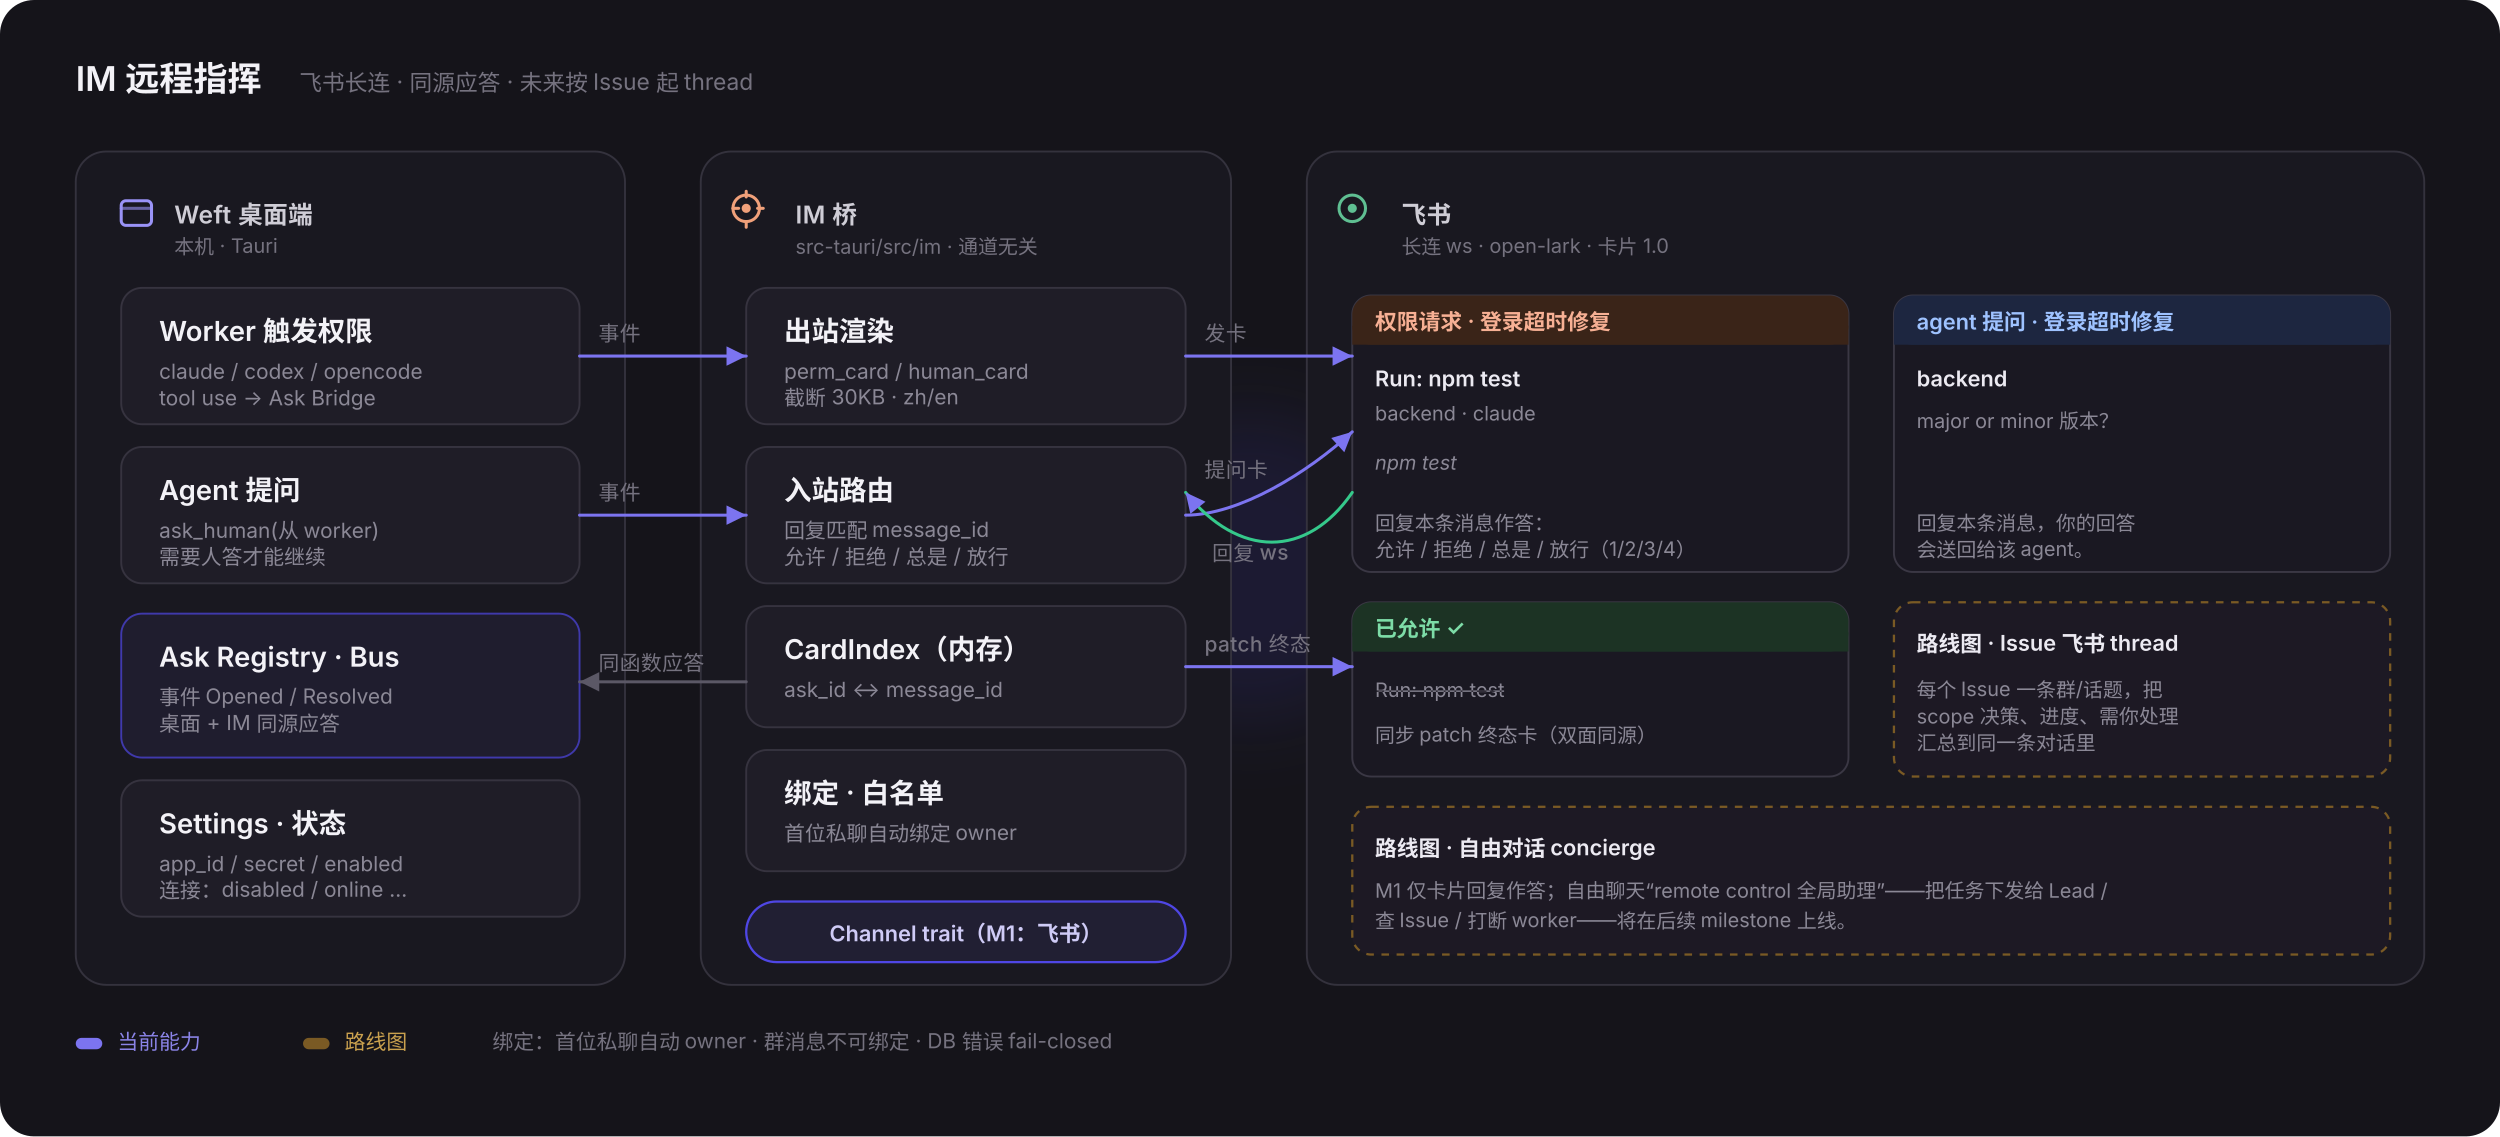
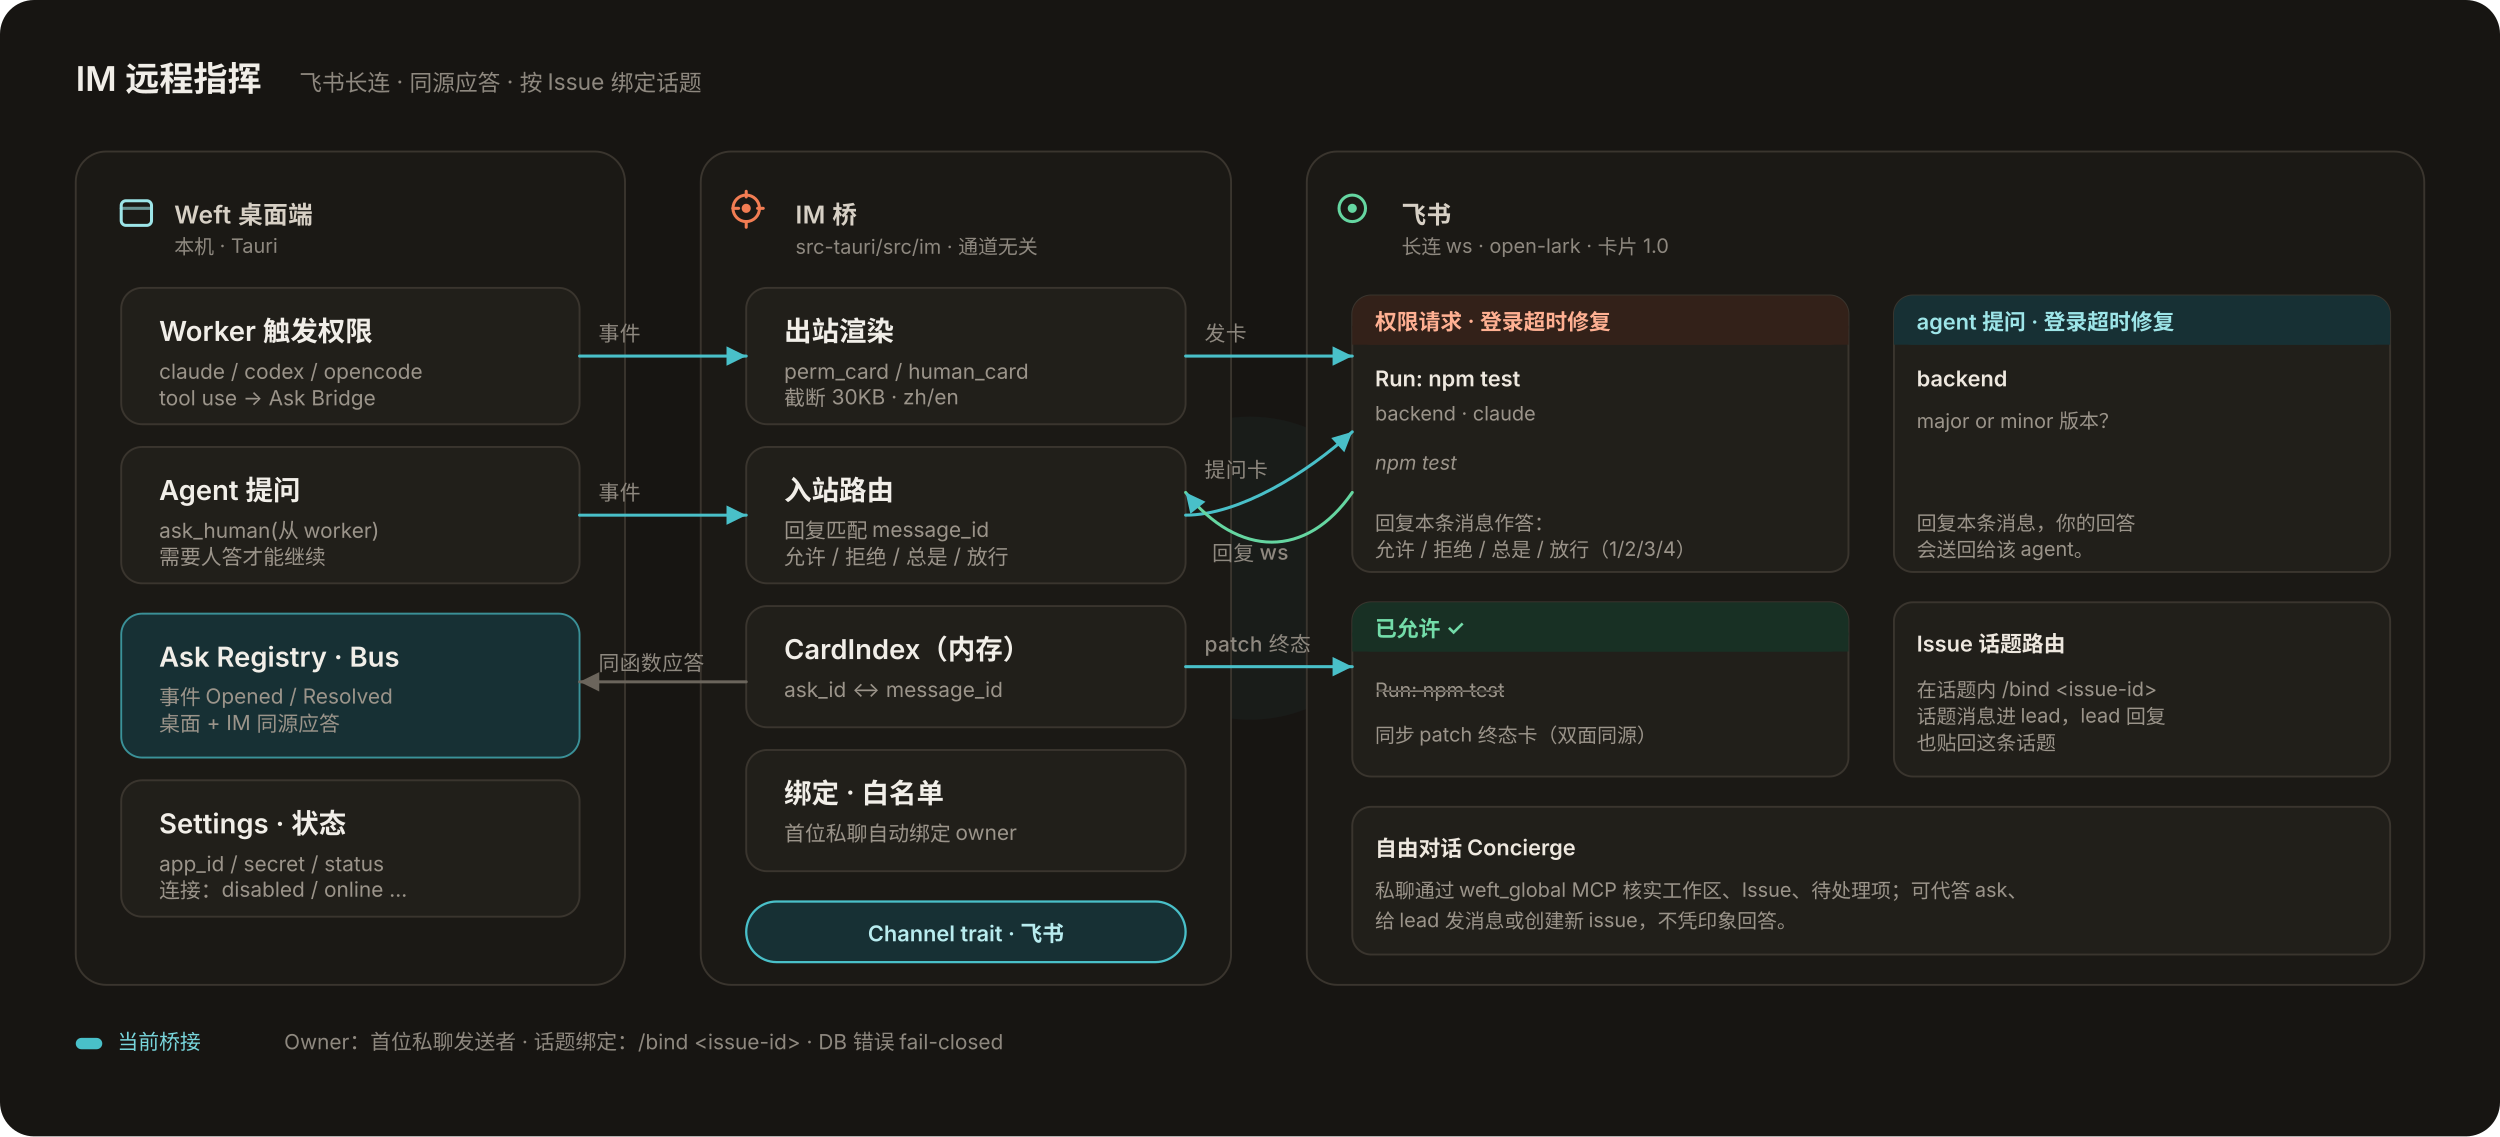
<svg xmlns="http://www.w3.org/2000/svg" viewBox="0 0 1320 600" font-family="'Inter','PingFang SC','Microsoft YaHei','Noto Sans CJK SC','Hiragino Sans GB',sans-serif">
  <defs>
    <marker id="im_a" markerWidth="9" markerHeight="9" refX="6.5" refY="3.2" orient="auto">
-       <path d="M0,0 L6.5,3.2 L0,6.4 z" fill="#5b5866" />
+       <path d="M0,0 L6.5,3.2 L0,6.4 z" fill="#6b655c" />
    </marker>
    <marker id="im_aB" markerWidth="9" markerHeight="9" refX="6.5" refY="3.2" orient="auto">
-       <path d="M0,0 L6.5,3.2 L0,6.4 z" fill="#7c74f0" />
+       <path d="M0,0 L6.5,3.2 L0,6.4 z" fill="#49c0c9" />
    </marker>
    <marker id="im_aO" markerWidth="9" markerHeight="9" refX="6.5" refY="3.2" orient="auto">
-       <path d="M0,0 L6.5,3.2 L0,6.4 z" fill="#caa14e" />
+       <path d="M0,0 L6.5,3.2 L0,6.4 z" fill="#e7bd61" />
    </marker>
    <filter id="imglow" x="-60%" y="-60%" width="220%" height="220%">
      <feGaussianBlur stdDeviation="20" />
    </filter>
    <style>
-       .ttl{fill:#f3f2f7;font-size:14.5px;font-weight:600}
-       .sub{fill:#8b8896;font-size:11px}
-       .lbl{fill:#75727f;font-size:11px;font-weight:500;letter-spacing:.2px}
-       .node{fill:#1f1d27;stroke:#36333f;stroke-width:1}
+       .ttl{fill:#f1eee8;font-size:14.5px;font-weight:600}
+       .sub{fill:#9b948a;font-size:11px}
+       .lbl{fill:#8e887f;font-size:11px;font-weight:500;letter-spacing:.2px}
+       .node{fill:#211f1a;stroke:#3a352e;stroke-width:1}
      .gl{stroke-width:1.6;fill:none;stroke-linecap:round;stroke-linejoin:round}
-       .pill{fill:#211f33;stroke:#4f46e5;stroke-width:1.2}
-       .ct{fill:#cfcdd6;font-size:13px;font-weight:600;letter-spacing:.2px}
-       .cs{fill:#75727f;font-size:10.5px}
-       .card{fill:#1a1822;stroke:#3a3744;stroke-width:1}
-       .ch{fill:#eceaf2;font-size:11.5px;font-weight:600}
-       .cb{fill:#8b8896;font-size:10.5px}
+       .pill{fill:#173034;stroke:#49c0c9;stroke-width:1.2}
+       .ct{fill:#d7d0c5;font-size:13px;font-weight:600;letter-spacing:.2px}
+       .cs{fill:#8e887f;font-size:10.5px}
+       .card{fill:#211f1a;stroke:#3a352e;stroke-width:1}
+       .ch{fill:#eee8df;font-size:11.5px;font-weight:600}
+       .cb{fill:#9b948a;font-size:10.5px}
    </style>
  </defs>
-   <rect x="0" y="0" width="1320" height="600" rx="18" fill="#15141a" />
-   <circle cx="660" cy="300" r="80" fill="#4f46e5" opacity="0.12" filter="url(#imglow)" />
-   <text x="40" y="48" fill="#f3f2f7" font-size="18" font-weight="600">IM 远程指挥</text>
-   <text x="158" y="48" fill="#75727f" font-size="12">飞书长连 · 同源应答 · 未来按 Issue 起 thread</text>
-   <rect x="40" y="80" width="290" height="440" rx="16" fill="#191820" stroke="#34323d" />
+   <rect x="0" y="0" width="1320" height="600" rx="18" fill="#171512" />
+   <circle cx="660" cy="300" r="80" fill="#49c0c9" opacity="0.04" />
+   <text x="40" y="48" fill="#f1eee8" font-size="18" font-weight="600">IM 远程指挥</text>
+   <text x="158" y="48" fill="#8e887f" font-size="12">飞书长连 · 同源应答 · 按 Issue 绑定话题</text>
+   <rect x="40" y="80" width="290" height="440" rx="16" fill="#1b1915" stroke="#3a352e" />
  <g transform="translate(64,108)">
-     <rect x="0" y="-2" width="16" height="13" rx="2.5" fill="none" stroke="#9a93f7" class="gl" />
-     <path d="M0,2 h16" stroke="#9a93f7" class="gl" opacity=".6" />
+     <rect x="0" y="-2" width="16" height="13" rx="2.5" fill="none" stroke="#9de5e8" class="gl" />
+     <path d="M0,2 h16" stroke="#9de5e8" class="gl" opacity=".6" />
  </g>
  <text class="ct" x="92" y="118">Weft 桌面端</text>
  <text class="cs" x="92" y="134">本机 · Tauri</text>
  <g>
    <rect class="node" x="64" y="152" width="242" height="72" rx="11" />
    <text class="ttl" x="84" y="180">Worker 触发权限</text>
    <text class="sub" x="84" y="200">claude / codex / opencode</text>
    <text class="sub" x="84" y="214">tool use → Ask Bridge</text>
  </g>
  <g>
    <rect class="node" x="64" y="236" width="242" height="72" rx="11" />
    <text class="ttl" x="84" y="264">Agent 提问</text>
    <text class="sub" x="84" y="284">ask_human(从 worker)</text>
    <text class="sub" x="84" y="298">需要人答才能继续</text>
  </g>
-   <rect x="64" y="324" width="242" height="76" rx="11" fill="#1f1d2e" stroke="#4f46e5" stroke-opacity="0.7" />
-   <text class="ttl" x="84" y="352" fill="#cfcbf6">Ask Registry · Bus</text>
+   <rect x="64" y="324" width="242" height="76" rx="11" fill="#173034" stroke="#49c0c9" stroke-opacity="0.7" />
+   <text class="ttl" x="84" y="352" fill="#b8ecef">Ask Registry · Bus</text>
  <text class="sub" x="84" y="372">事件 Opened / Resolved</text>
  <text class="sub" x="84" y="386">桌面 + IM 同源应答</text>
  <g>
    <rect class="node" x="64" y="412" width="242" height="72" rx="11" />
    <text class="ttl" x="84" y="440">Settings · 状态</text>
-     <text class="sub" x="84" y="460">app_id / secret / enabled</text>
+     <text class="sub" x="84" y="460">app_id / secret / status</text>
    <text class="sub" x="84" y="474">连接：disabled / online …</text>
  </g>
-   <rect x="370" y="80" width="280" height="440" rx="16" fill="#191820" stroke="#34323d" />
-   <g transform="translate(394,108)" class="gl" stroke="#f0a07a">
+   <rect x="370" y="80" width="280" height="440" rx="16" fill="#1b1915" stroke="#3a352e" />
+   <g transform="translate(394,108)" class="gl" stroke="#f27d53">
    <circle cx="0" cy="2" r="7" />
-     <circle cx="0" cy="2" r="2.4" fill="#f0a07a" stroke="none" />
+     <circle cx="0" cy="2" r="2.4" fill="#f27d53" stroke="none" />
    <path d="M0,-7 v3 M0,9 v3 M-7,2 h3 M9,2 h-3" />
  </g>
  <text class="ct" x="420" y="118">IM 桥</text>
  <text class="cs" x="420" y="134">src-tauri/src/im · 通道无关</text>
  <g>
    <rect class="node" x="394" y="152" width="232" height="72" rx="11" />
    <text class="ttl" x="414" y="180">出站渲染</text>
    <text class="sub" x="414" y="200">perm_card / human_card</text>
    <text class="sub" x="414" y="214">截断 30KB · zh/en</text>
  </g>
  <g>
    <rect class="node" x="394" y="236" width="232" height="72" rx="11" />
    <text class="ttl" x="414" y="264">入站路由</text>
    <text class="sub" x="414" y="284">回复匹配 message_id</text>
    <text class="sub" x="414" y="298">允许 / 拒绝 / 总是 / 放行</text>
  </g>
  <g>
    <rect class="node" x="394" y="320" width="232" height="64" rx="11" />
    <text class="ttl" x="414" y="348">CardIndex（内存）</text>
    <text class="sub" x="414" y="368">ask_id ↔ message_id</text>
  </g>
  <g>
    <rect class="node" x="394" y="396" width="232" height="64" rx="11" />
    <text class="ttl" x="414" y="424">绑定 · 白名单</text>
    <text class="sub" x="414" y="444">首位私聊自动绑定 owner</text>
  </g>
  <rect class="pill" x="394" y="476" width="232" height="32" rx="16" />
-   <text x="510" y="497" text-anchor="middle" fill="#cfcbf6" font-size="11.5" font-weight="600">Channel trait（M1：飞书）</text>
-   <rect x="690" y="80" width="590" height="440" rx="16" fill="#191820" stroke="#34323d" />
-   <g transform="translate(714,108)" class="gl" stroke="#5fbf92">
+   <text x="510" y="497" text-anchor="middle" fill="#b8ecef" font-size="11.5" font-weight="600">Channel trait · 飞书</text>
+   <rect x="690" y="80" width="590" height="440" rx="16" fill="#1b1915" stroke="#3a352e" />
+   <g transform="translate(714,108)" class="gl" stroke="#65d6a1">
    <circle cx="0" cy="2" r="7" />
-     <circle cx="0" cy="2" r="2.4" fill="#5fbf92" stroke="none" />
+     <circle cx="0" cy="2" r="2.4" fill="#65d6a1" stroke="none" />
  </g>
  <text class="ct" x="740" y="118">飞书</text>
  <text class="cs" x="740" y="134">长连 ws · open-lark · 卡片 1.0</text>
  <g>
    <rect class="card" x="714" y="156" width="262" height="146" rx="10" />
-     <rect x="714" y="156" width="262" height="26" rx="10" fill="#3a2418" />
-     <rect x="714" y="172" width="262" height="10" fill="#3a2418" />
-     <text x="726" y="174" fill="#f7b094" font-size="11.5" font-weight="600">权限请求 · 登录超时修复</text>
+     <rect x="714" y="156" width="262" height="26" rx="10" fill="#332119" />
+     <rect x="714" y="172" width="262" height="10" fill="#332119" />
+     <text x="726" y="174" fill="#ffb092" font-size="11.5" font-weight="600">权限请求 · 登录超时修复</text>
    <text class="ch" x="726" y="204">Run: npm test</text>
    <text class="cb" x="726" y="222">backend · claude</text>
-     <text class="cb" x="726" y="248" font-style="italic" fill="#75727f">npm test</text>
+     <text class="cb" x="726" y="248" font-style="italic" fill="#8e887f">npm test</text>
    <text class="cb" x="726" y="280">回复本条消息作答：</text>
-     <text class="cb" x="726" y="294" fill="#cfcbf6">允许 / 拒绝 / 总是 / 放行（1/2/3/4）</text>
+     <text class="cb" x="726" y="294" fill="#b8ecef">允许 / 拒绝 / 总是 / 放行（1/2/3/4）</text>
  </g>
  <g>
    <rect class="card" x="1000" y="156" width="262" height="146" rx="10" />
-     <rect x="1000" y="156" width="262" height="26" rx="10" fill="#1d2640" />
-     <rect x="1000" y="172" width="262" height="10" fill="#1d2640" />
-     <text x="1012" y="174" fill="#9ec2ff" font-size="11.5" font-weight="600">agent 提问 · 登录超时修复</text>
+     <rect x="1000" y="156" width="262" height="26" rx="10" fill="#173034" />
+     <rect x="1000" y="172" width="262" height="10" fill="#173034" />
+     <text x="1012" y="174" fill="#9de5e8" font-size="11.5" font-weight="600">agent 提问 · 登录超时修复</text>
    <text class="ch" x="1012" y="204">backend</text>
    <text class="cb" x="1012" y="226">major or minor 版本？</text>
    <text class="cb" x="1012" y="280">回复本条消息，你的回答</text>
    <text class="cb" x="1012" y="294">会送回给该 agent。</text>
  </g>
  <g>
    <rect class="card" x="714" y="318" width="262" height="92" rx="10" />
-     <rect x="714" y="318" width="262" height="26" rx="10" fill="#1c3324" />
-     <rect x="714" y="334" width="262" height="10" fill="#1c3324" />
-     <text x="726" y="336" fill="#7ddca7" font-size="11.5" font-weight="600">已允许 ✓</text>
+     <rect x="714" y="318" width="262" height="26" rx="10" fill="#183024" />
+     <rect x="714" y="334" width="262" height="10" fill="#183024" />
+     <text x="726" y="336" fill="#73dca9" font-size="11.5" font-weight="600">已允许 ✓</text>
    <text class="cb" x="726" y="368" text-decoration="line-through">Run: npm test</text>
    <text class="cb" x="726" y="392">同步 patch 终态卡（双面同源）</text>
  </g>
  <g>
-     <rect x="1000" y="318" width="262" height="92" rx="10" fill="#1d1924" stroke="#7a5a24" stroke-dasharray="4 4" stroke-width="1.2" />
-     <text class="ch" x="1012" y="344" fill="#caa14e">路线图 · Issue 飞书 thread</text>
-     <text class="cb" x="1012" y="368">每个 Issue 一条群/话题，把</text>
-     <text class="cb" x="1012" y="382">scope 决策、进度、需你处理</text>
-     <text class="cb" x="1012" y="396">汇总到同一条对话里</text>
+     <rect class="card" x="1000" y="318" width="262" height="92" rx="10" />
+     <text class="ch" x="1012" y="344" fill="#9de5e8">Issue 话题路由</text>
+     <text class="cb" x="1012" y="368">在话题内 /bind &lt;issue-id&gt;</text>
+     <text class="cb" x="1012" y="382">话题消息进 lead，lead 回复</text>
+     <text class="cb" x="1012" y="396">也贴回这条话题</text>
  </g>
  <g>
-     <rect x="714" y="426" width="548" height="78" rx="10" fill="#1d1924" stroke="#7a5a24" stroke-dasharray="4 4" stroke-width="1.2" />
-     <text class="ch" x="726" y="452" fill="#caa14e">路线图 · 自由对话 concierge</text>
-     <text class="cb" x="726" y="474">M1 仅卡片回复作答；自由聊天“remote control 全局助理”——把任务下发给 Lead /</text>
-     <text class="cb" x="726" y="490">查 Issue / 打断 worker——将在后续 milestone 上线。</text>
+     <rect class="card" x="714" y="426" width="548" height="78" rx="10" />
+     <text class="ch" x="726" y="452" fill="#9de5e8">自由对话 Concierge</text>
+     <text class="cb" x="726" y="474">私聊通过 weft_global MCP 核实工作区、Issue、待处理项；可代答 ask、</text>
+     <text class="cb" x="726" y="490">给 lead 发消息或创建新 issue，不凭印象回答。</text>
  </g>
-   <path class="gl" d="M306,188 H394" stroke="#7c74f0" marker-end="url(#im_aB)" />
-   <path class="gl" d="M306,272 H394" stroke="#7c74f0" marker-end="url(#im_aB)" />
-   <text class="lbl" x="316" y="180" fill="#8b84e8">事件</text>
-   <text class="lbl" x="316" y="264" fill="#8b84e8">事件</text>
-   <path class="gl" d="M626,188 H714" stroke="#7c74f0" marker-end="url(#im_aB)" />
-   <path class="gl" d="M626,272 C654,272 690,250 714,228" stroke="#7c74f0" marker-end="url(#im_aB)" />
-   <text class="lbl" x="636" y="180" fill="#8b84e8">发卡</text>
-   <text class="lbl" x="636" y="252" fill="#8b84e8">提问卡</text>
-   <path class="gl" d="M626,352 C654,352 690,352 714,352" stroke="#7c74f0" marker-end="url(#im_aB)" />
-   <text class="lbl" x="636" y="344" fill="#8b84e8">patch 终态</text>
-   <path class="gl" d="M714,260 C690,295 654,295 626,260" stroke="#35c98b" marker-end="url(#im_aB)" stroke-dasharray="0" />
-   <text class="lbl" x="640" y="296" fill="#5fbf92">回复 ws</text>
-   <path class="gl" d="M394,360 H306" stroke="#5b5866" marker-end="url(#im_a)" />
+   <path class="gl" d="M306,188 H394" stroke="#49c0c9" marker-end="url(#im_aB)" />
+   <path class="gl" d="M306,272 H394" stroke="#49c0c9" marker-end="url(#im_aB)" />
+   <text class="lbl" x="316" y="180" fill="#78d6dc">事件</text>
+   <text class="lbl" x="316" y="264" fill="#78d6dc">事件</text>
+   <path class="gl" d="M626,188 H714" stroke="#49c0c9" marker-end="url(#im_aB)" />
+   <path class="gl" d="M626,272 C654,272 690,250 714,228" stroke="#49c0c9" marker-end="url(#im_aB)" />
+   <text class="lbl" x="636" y="180" fill="#78d6dc">发卡</text>
+   <text class="lbl" x="636" y="252" fill="#78d6dc">提问卡</text>
+   <path class="gl" d="M626,352 C654,352 690,352 714,352" stroke="#49c0c9" marker-end="url(#im_aB)" />
+   <text class="lbl" x="636" y="344" fill="#78d6dc">patch 终态</text>
+   <path class="gl" d="M714,260 C690,295 654,295 626,260" stroke="#65d6a1" marker-end="url(#im_aB)" stroke-dasharray="0" />
+   <text class="lbl" x="640" y="296" fill="#65d6a1">回复 ws</text>
+   <path class="gl" d="M394,360 H306" stroke="#6b655c" marker-end="url(#im_a)" />
  <text class="lbl" x="316" y="354">同函数应答</text>
  <g transform="translate(40,548)">
-     <rect width="14" height="6" rx="3" fill="#7c74f0" />
-     <text x="22" y="6" fill="#8b84e8" font-size="11">当前能力</text>
-     <rect x="120" width="14" height="6" rx="3" fill="#7a5a24" />
-     <text x="142" y="6" fill="#caa14e" font-size="11">路线图</text>
-     <text x="220" y="6" fill="#75727f" font-size="11">绑定：首位私聊自动 owner · 群消息不可绑定 · DB 错误 fail-closed</text>
+     <rect width="14" height="6" rx="3" fill="#49c0c9" />
+     <text x="22" y="6" fill="#78d6dc" font-size="11">当前桥接</text>
+     <text x="110" y="6" fill="#8e887f" font-size="11">Owner：首位私聊发送者 · 话题绑定：/bind &lt;issue-id&gt; · DB 错误 fail-closed</text>
  </g>
</svg>
